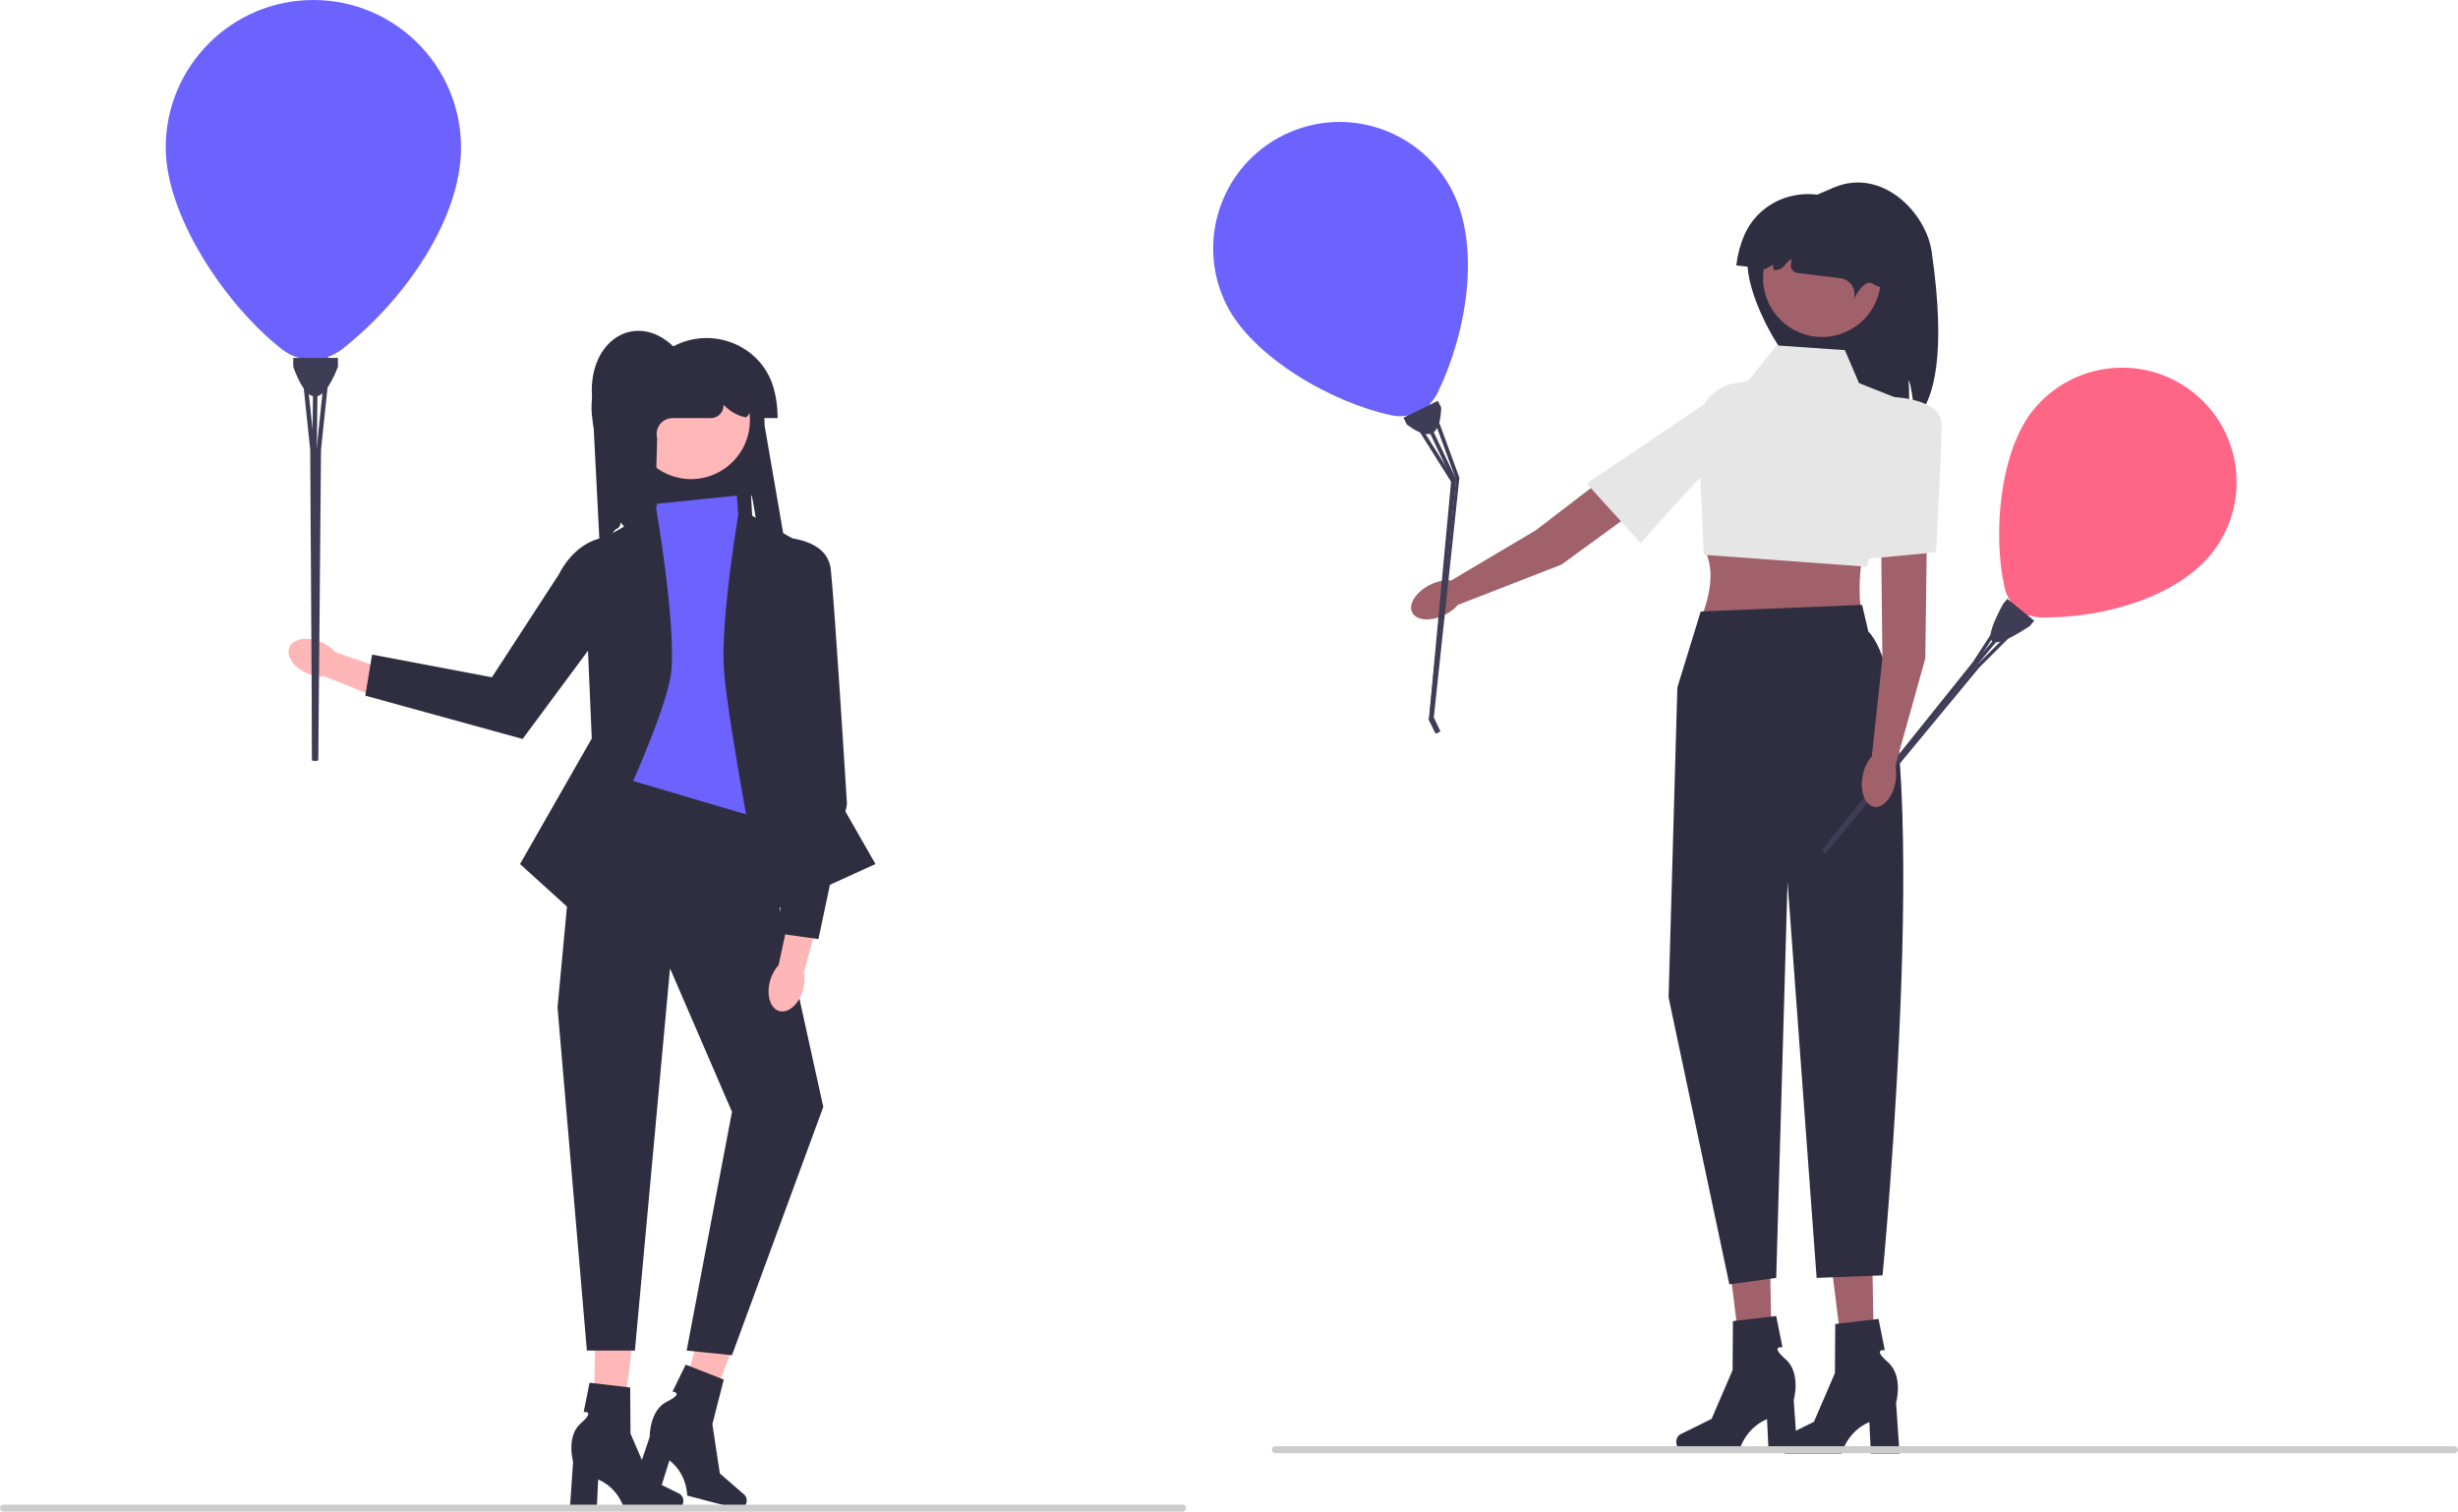
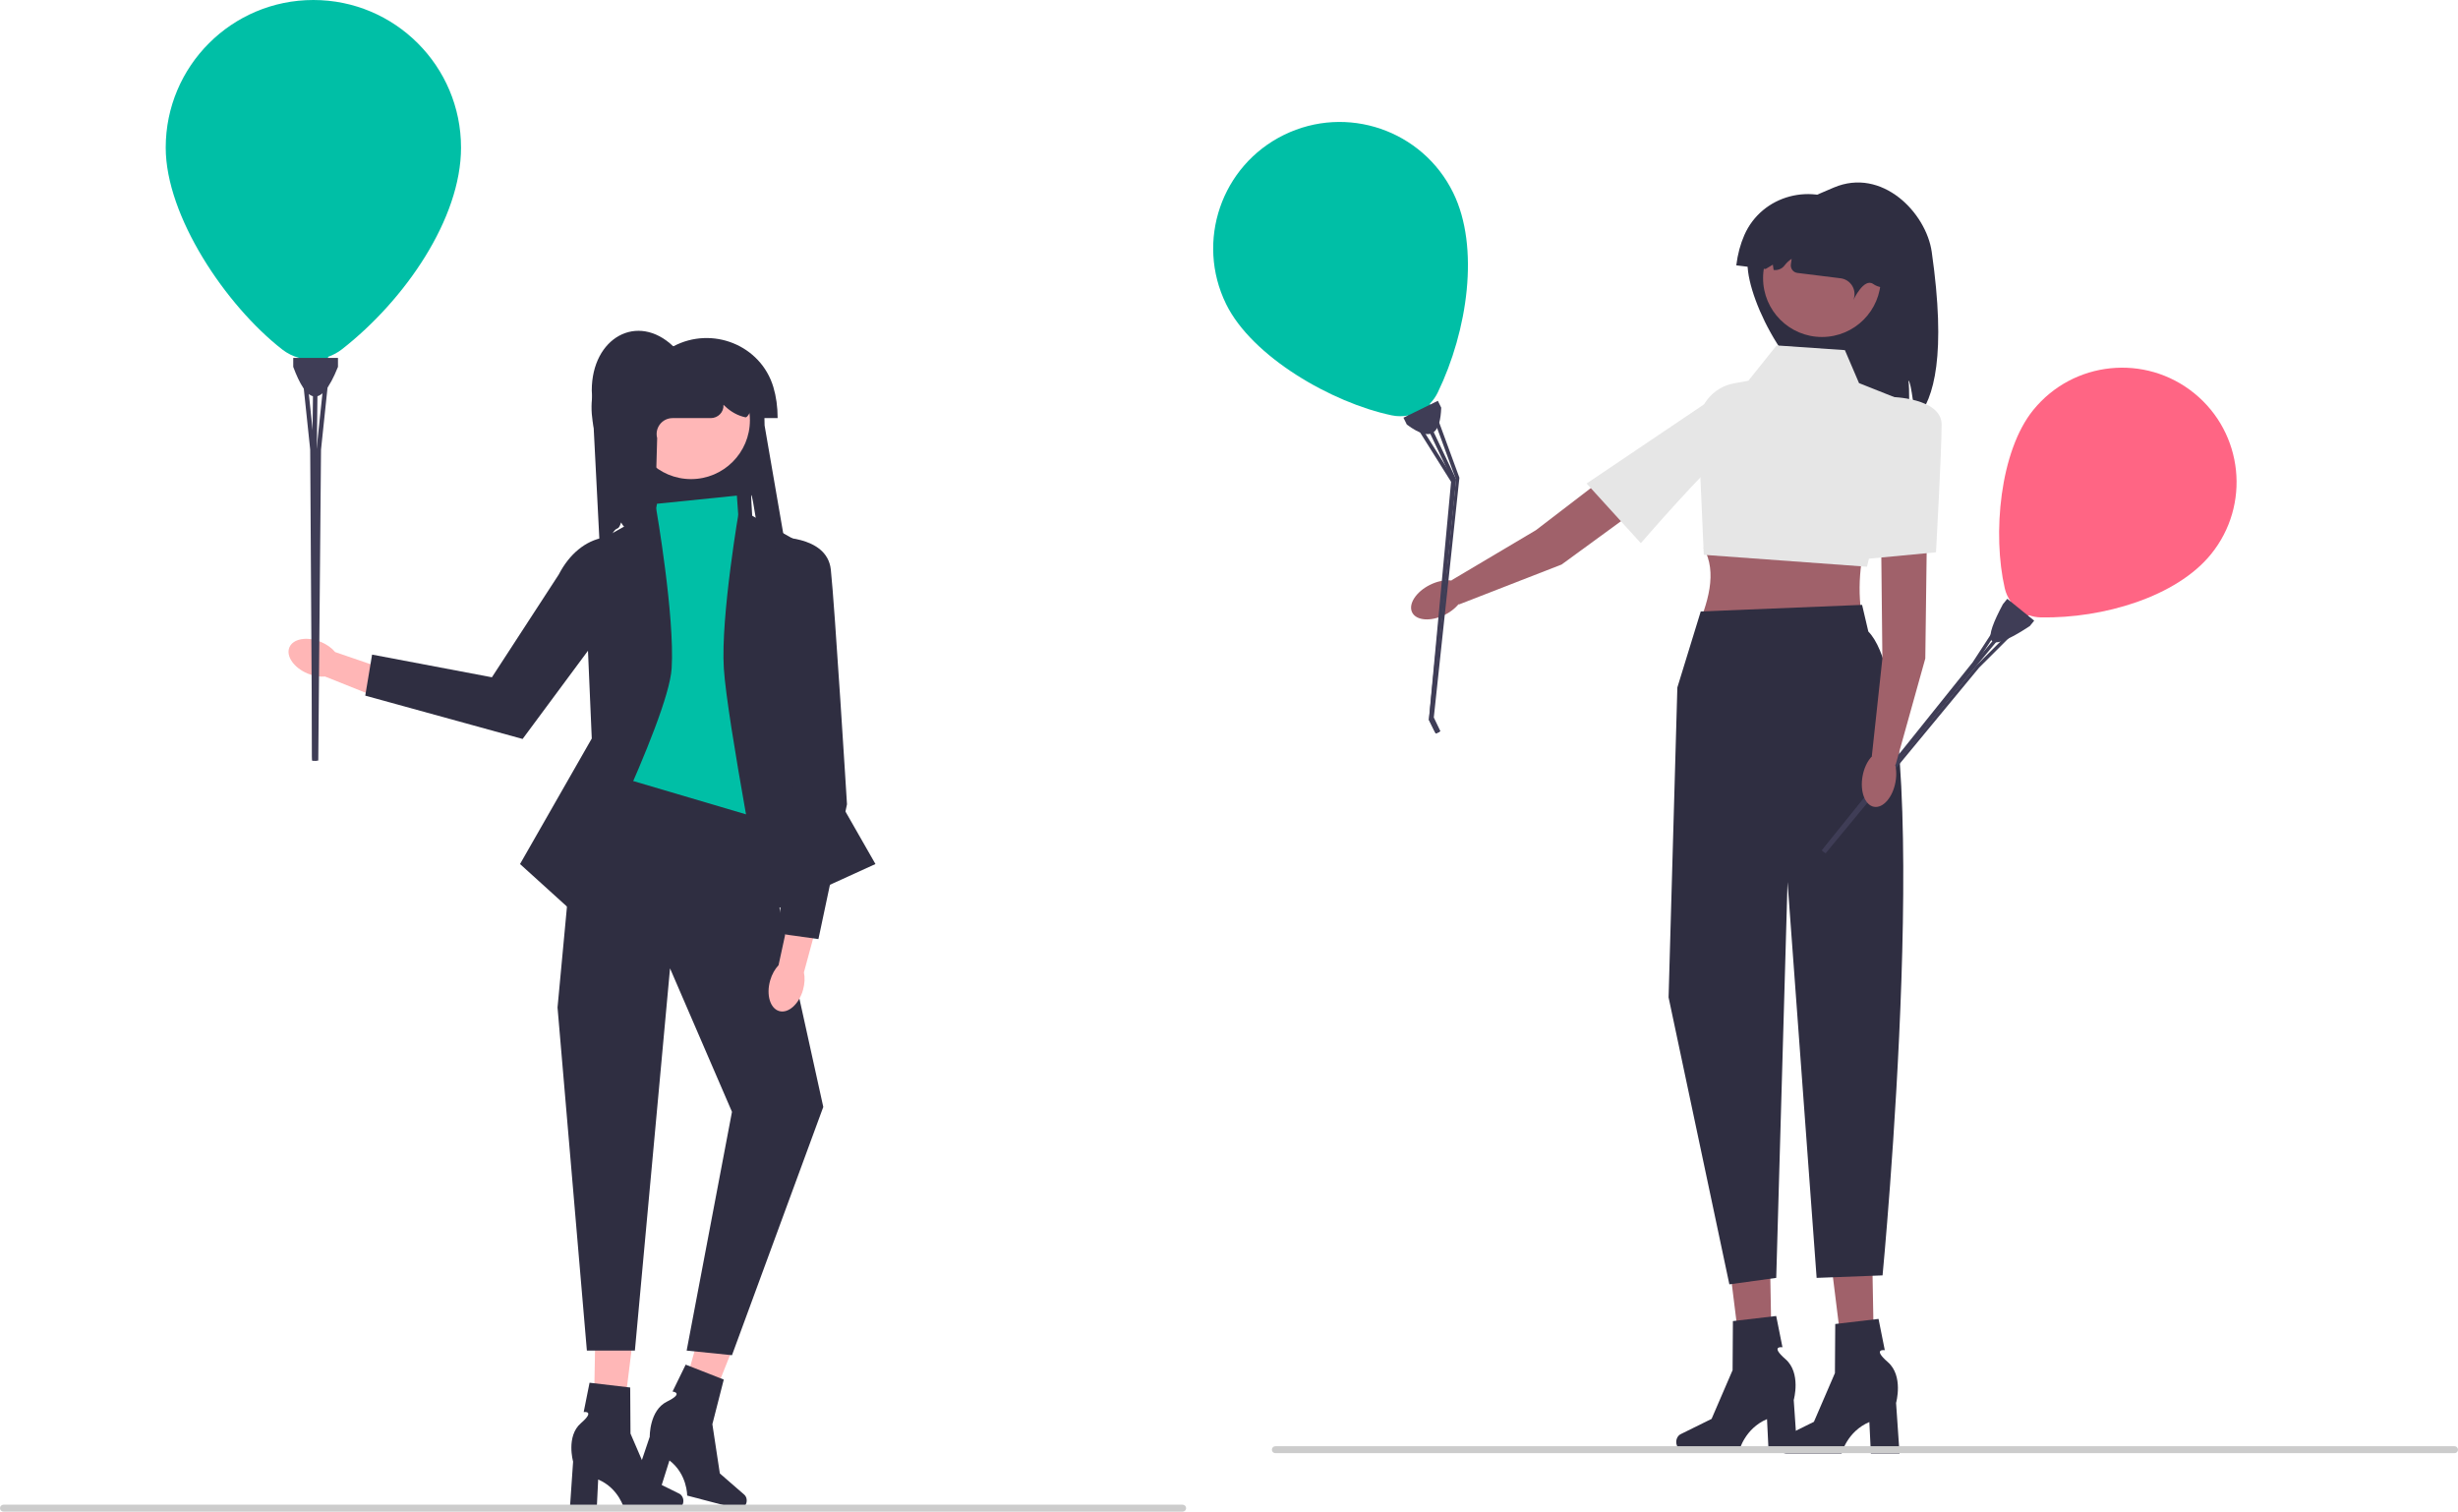
<svg xmlns="http://www.w3.org/2000/svg" width="840.67" height="517.058" viewBox="0 0 840.67 517.058">
  <path d="M268.192,184.276l-5.331,1.695c-.067-.29-.145-.58-.234-.87-.691-2.225-1.004,1.773-2.799,.29,.128,1.918-2.632-17.799-2.9-15.903-.112,.797,.853,14.007,.669,14.788l-41.397,.396c.234-3.987-1.89-2.453-3.769-5.972-1.11,3.307-1.282,.909-3.039,3.903-.736,1.266-1.522,2.481-2.37,3.669-.407,.586-.836,1.16-1.277,1.729l-.563,.178-2.788-54.646c0-18.016,15.613-26.765,27.881-15.056,6.518,6.222,22.461-1.924,26.135,3.976,3.669,5.905,5.091,14.057,5.091,23.068l6.691,38.754Z" fill="#2f2e41" />
  <g>
    <polygon points="202.911 494.667 211.892 494.879 216.898 454.53 203.644 454.217 202.911 494.667" fill="#ffb7b7" />
    <path d="M233.724,513.404h0c0,1.517-1.077,2.747-2.405,2.747h-17.827s-1.754-7.052-8.907-10.087l-.494,10.087h-9.196l1.114-16.219s-2.46-8.677,2.649-13.113c5.109-4.435,.971-3.818,.971-3.818l2.01-10.038,13.896,1.634,.102,15.758,6.744,15.641,9.892,4.886c.88,.435,1.45,1.426,1.45,2.521l0,0Z" fill="#2f2e41" />
  </g>
  <g>
    <polygon points="230.235 488.092 238.868 490.576 253.949 452.818 241.209 449.152 230.235 488.092" fill="#ffb7b7" />
    <path d="M255.285,514.035h0c-.385,1.468-1.739,2.384-3.023,2.047l-17.243-4.524s.093-7.266-6.056-12.017l-3.037,9.631-8.895-2.334,5.193-15.405s-.178-9.017,5.89-12.011c6.067-2.994,1.908-3.447,1.908-3.447l4.491-9.2,13.027,5.107-3.9,15.268,2.554,16.84,8.328,7.236c.741,.644,1.041,1.747,.763,2.807l0,0Z" fill="#2f2e41" />
  </g>
-   <polygon points="252.021 169.523 224.698 172.311 207.412 271.566 259.827 279.93 252.021 169.523" fill="#6c63ff" />
+   <polygon points="252.021 169.523 224.698 172.311 207.412 271.566 259.827 279.93 252.021 169.523" fill="#00bfa6" />
  <path d="M199.605,187.924l2.788,64.683-24.535,42.936,17.844,16.171s32.899-65.241,34.014-83.084c1.115-17.844-5.299-54.709-5.299-54.709l-24.812,14.003Z" fill="#2f2e41" />
  <path d="M277.671,187.924l-2.788,64.683,24.535,42.936-37.918,17.286s-12.825-66.356-13.94-84.199c-1.115-17.844,5.299-54.709,5.299-54.709l24.812,14.003Z" fill="#2f2e41" />
  <polygon points="210.758 265.432 197.933 267.105 190.684 344.613 200.721 461.966 217.142 461.966 229.159 331.23 250.348 380.3 234.845 461.966 250.348 463.547 281.574 378.628 259.827 279.93 210.758 265.432" fill="#2f2e41" />
  <path d="M263.393,335.404c.607-2.136,1.646-3.959,2.883-5.259l4.494-20.718,9.796,2.427-5.613,20.755c.369,1.756,.295,3.852-.311,5.989-1.386,4.881-5.027,8.122-8.133,7.24-3.106-.882-4.5-5.554-3.114-10.434h0Z" fill="#ffb6b6" />
  <path d="M264.748,183.734s18.086-.921,19.403,11.072c1.317,11.993,5.53,80.3,5.53,80.3l-9.766,46.105-13.926-1.935,6.154-58.687-7.395-76.855Z" fill="#2f2e41" />
  <path d="M109.735,219.559c2.059,.854,3.753,2.103,4.905,3.487l20.124,6.899-3.563,9.48-20.03-8.019c-1.793,.163-3.874-.156-5.933-1.01-4.703-1.951-7.508-5.959-6.267-8.952,1.242-2.993,6.061-3.837,10.763-1.885h0Z" fill="#ffb6b6" />
  <path d="M224.648,190.791l0,0-45.91,61.971-53.816-14.819,2.34-14.039,40.979,7.761,22.862-35.146c7.465-14.43,22.178-17.336,33.545-5.728Z" fill="#2f2e41" />
  <circle cx="236.346" cy="143.741" r="20.136" fill="#ffb7b7" />
  <path d="M265.961,143.012h-6.784l-1.843-2.483c-.895,0-1.554,2.387-2.411,2.205-2.613-.556-5.011-1.915-6.976-3.811-.166-.16-.338-.314-.516-.461l.003,.046c.157,2.455-1.868,4.504-4.328,4.504h-13.081c-3.571,0-6.176,3.38-5.267,6.833l-1.176,42.237c0-8.621-38.141-52.639-12.267-70.259,5.99-4.079,10.338-3.346,18.959-3.346h0c13.25-7.067,29.919-.472,34.225,13.914,.964,3.223,1.463,6.786,1.463,10.621Z" fill="#2f2e41" />
  <path d="M655.528,143.152c-.97-1.02-1.65-12.25-2.85-13,.48,1.61,.26,13.62,.19,15.3-10.56,7.2-17.72-11.3-25.19-11.3-13.53,0-30-30.47-30-44s17.044-20.716,29.5-26c16.5-7,31.586,8.601,33.5,22,5,35,.88,50.3-5.15,57Z" fill="#2f2e41" />
  <circle cx="623.133" cy="95.132" r="20.136" fill="#a0616a" />
  <path d="M593.833,90.76l10.035,1.246,2.467-1.477,.274,1.817c1.412,.175,2.845-.372,3.698-1.511,.681-.908,1.519-1.698,2.475-2.308-.127,.662-.224,1.329-.29,1.998-.138,1.396,.841,2.655,2.234,2.828l14.77,1.833c3.544,.44,5.713,4.115,4.385,7.43,0,0,3.588-7.758,6.797-5.465,7,5,27.164-5.588,9.996-20.688-5.442-4.786-9.847-4.594-18.402-5.656h0c-12.279-8.645-29.633-4.154-35.678,9.593-1.354,3.079-2.287,6.554-2.76,10.36Z" fill="#2f2e41" />
  <path d="M638.226,217.205h-58.788c4.927-10.995,7.957-21.467,3.221-29.796l55.566-3.221c-2.777,11.244-3.116,22.28,0,33.018Z" fill="#a0616a" />
  <path d="M630.978,119.762l-23.354-1.611-9.664,12.08-4.899,.891c-7.344,1.335-12.573,7.889-12.245,15.346l1.906,43.313,55.821,4.07,13.374-56.402-16.106-6.412-4.832-11.274Z" fill="#e6e6e6" />
  <g>
    <polygon points="641.129 474.26 631.56 474.486 626.226 431.495 640.348 431.161 641.129 474.26" fill="#a0616a" />
    <path d="M608.299,494.224h0c0,1.617,1.147,2.927,2.562,2.927h18.994s1.869-7.514,9.49-10.747l.526,10.747h9.798l-1.187-17.281s2.621-9.245-2.822-13.971c-5.444-4.726-1.034-4.068-1.034-4.068l-2.141-10.696-14.806,1.741-.109,16.789-7.185,16.665-10.539,5.206c-.938,.463-1.545,1.519-1.545,2.687l-0,0Z" fill="#2f2e41" />
  </g>
  <g>
    <polygon points="606.129 473.26 596.56 473.486 591.226 430.495 605.348 430.161 606.129 473.26" fill="#a0616a" />
    <path d="M573.299,493.224h0c0,1.617,1.147,2.927,2.562,2.927h18.994s1.869-7.514,9.49-10.747l.526,10.747h9.798l-1.187-17.281s2.621-9.245-2.822-13.971c-5.444-4.726-1.034-4.068-1.034-4.068l-2.141-10.696-14.806,1.741-.109,16.789-7.185,16.665-10.539,5.206c-.938,.463-1.545,1.519-1.545,2.687l-0,0Z" fill="#2f2e41" />
  </g>
  <path d="M581.678,209.152l-8,26-3,106,20.789,98.161,16.028-2.211,3.869-135.413,9.949,135.413,22.55-.853s18.814-196.097-4.864-220.23l-2.139-9.12-55.183,2.252Z" fill="#2f2e41" />
  <g>
    <polygon points="567.087 169.021 534.096 193.097 498.872 206.803 496.424 198.486 525.287 181.356 561.135 153.891 567.087 169.021" fill="#a0616a" />
    <ellipse cx="491.598" cy="205.179" rx="9.634" ry="5.72" transform="translate(-39.8764 241.2624) rotate(-26.53829)" fill="#a0616a" />
    <path d="M588.205,134.674s10.249,14.072,2.842,19.607c-7.408,5.535-29.854,31.506-29.854,31.506l-18.552-20.403,45.565-30.71Z" fill="#e6e6e6" />
  </g>
  <g>
-     <path d="M107.178,0c-27.89,0-50.5,22.61-50.5,50.5,0,23.455,20.564,53.999,39.846,69.036,1.733,1.351,3.668,2.292,5.685,2.854l1.894,6.818c.394,1.417,1.684,2.398,3.155,2.398h.24c1.535,0,2.864-1.066,3.197-2.564l1.557-7.005c1.684-.598,3.295-1.467,4.761-2.615,21.579-16.897,40.665-44.673,40.665-68.921C157.678,22.61,135.068,0,107.178,0Z" fill="#6c63ff" />
+     <path d="M107.178,0c-27.89,0-50.5,22.61-50.5,50.5,0,23.455,20.564,53.999,39.846,69.036,1.733,1.351,3.668,2.292,5.685,2.854l1.894,6.818c.394,1.417,1.684,2.398,3.155,2.398h.24c1.535,0,2.864-1.066,3.197-2.564l1.557-7.005c1.684-.598,3.295-1.467,4.761-2.615,21.579-16.897,40.665-44.673,40.665-68.921C157.678,22.61,135.068,0,107.178,0Z" fill="#00bfa6" />
    <path d="M115.594,125.485c-6.068,15.204-10.949,11.74-15.303,0v-3.061h15.303v3.061Z" fill="#3f3d56" />
    <polygon points="108.708 123.962 108.364 152.816 108.348 153.795 108.279 254.03 108.279 258.682 108.264 260.152 106.726 260.152 106.741 258.759 106.741 254.03 106.818 153.795 106.902 146.886 107.178 123.947 108.708 123.962" fill="#3f3d56" />
    <polygon points="108.432 260.152 106.887 260.152 106.741 258.759 106.711 254.03 106.091 153.795 102.939 123.786 104.461 123.626 106.902 146.886 107.629 153.795 107.935 254.03 107.943 255.507 108.279 258.682 108.432 260.152" fill="#3f3d56" />
    <polygon points="112.947 123.786 109.794 153.795 108.907 254.03 108.853 260.152 107.453 260.152 107.943 255.507 107.95 254.03 108.256 153.795 108.364 152.816 111.424 123.626 112.947 123.786" fill="#3f3d56" />
  </g>
  <g>
    <path d="M750.471,134.518c-16.783-13.625-41.433-11.066-55.059,5.716-11.459,14.114-14.006,42.539-9.75,61.008,.383,1.66,1.087,3.171,2.027,4.495l-2.191,5.028c-.456,1.045-.158,2.266,.727,2.985l.144,.117c.924,.75,2.244,.758,3.176,.019l4.359-3.455c1.305,.463,2.699,.727,4.142,.752,21.24,.374,46.294-7.015,58.14-21.606,13.625-16.783,11.066-41.433-5.716-55.059Z" fill="#ff6584" />
    <path d="M694.232,214.138c-16.529,10.905-15.563,4.396-9.208-7.476l1.495-1.842,9.208,7.476-1.495,1.842Z" fill="#3f3d56" />
    <polygon points="690.832 209.858 676.528 227.052 676.041 227.634 627.031 287.915 624.758 290.714 624.031 291.591 623.106 290.839 623.795 290.009 626.106 287.163 675.12 226.886 678.546 222.77 689.918 209.101 690.832 209.858" fill="#3f3d56" />
    <polygon points="624.133 291.673 623.203 290.918 623.795 290.009 626.087 287.148 674.683 226.531 687.446 206.933 688.441 207.581 678.546 222.77 675.608 227.282 626.824 287.747 626.107 288.639 624.758 290.714 624.133 291.673" fill="#3f3d56" />
    <polygon points="693.468 211.823 676.911 228.34 627.409 288.221 624.386 291.878 623.543 291.194 626.107 288.639 626.833 287.754 675.986 227.589 676.528 227.052 692.631 210.982 693.468 211.823" fill="#3f3d56" />
  </g>
  <g>
-     <path d="M439.139,46.14c-21.446,10.516-30.306,36.426-19.79,57.872,8.844,18.035,36.172,33.768,56.669,38.06,1.842,.386,3.685,.379,5.448,.051l4.027,4.528c.837,.941,2.199,1.209,3.331,.654l.184-.09c1.18-.579,1.8-1.9,1.491-3.177l-1.444-5.973c1.069-1.095,1.98-2.371,2.675-3.806,10.221-21.129,14.425-49.683,5.282-68.328-10.516-21.446-36.426-30.306-57.872-19.79Z" fill="#6c63ff" />
+     <path d="M439.139,46.14c-21.446,10.516-30.306,36.426-19.79,57.872,8.844,18.035,36.172,33.768,56.669,38.06,1.842,.386,3.685,.379,5.448,.051l4.027,4.528c.837,.941,2.199,1.209,3.331,.654l.184-.09c1.18-.579,1.8-1.9,1.491-3.177l-1.444-5.973c1.069-1.095,1.98-2.371,2.675-3.806,10.221-21.129,14.425-49.683,5.282-68.328-10.516-21.446-36.426-30.306-57.872-19.79Z" fill="#00bfa6" />
    <path d="M492.924,139.455c-.325,8.029-2.766,12.467-11.767,5.77l-1.154-2.353,11.767-5.77,1.154,2.353Z" fill="#3f3d56" />
    <polygon points="487.055 140.881 497.669 163.197 498.027 163.956 489.898 245.643 491.652 249.22 492.194 250.355 491.012 250.935 490.498 249.859 488.715 246.223 496.85 164.533 494.31 159.189 485.873 141.446 487.055 140.881" fill="#3f3d56" />
    <polygon points="492.324 250.292 491.135 250.875 490.498 249.859 488.692 246.234 496.291 164.807 482.553 142.921 483.663 142.223 494.31 159.189 497.474 164.227 489.633 245.773 490.196 246.905 491.652 249.22 492.324 250.292" fill="#3f3d56" />
    <polygon points="490.248 139.147 499.139 163.411 490.38 245.406 492.647 250.133 491.571 250.661 490.196 246.905 489.645 245.767 497.956 163.991 497.669 163.197 489.017 139.598 490.248 139.147" fill="#3f3d56" />
  </g>
  <path d="M0,515.868c0,.66,.53,1.19,1.19,1.19H404.48c.66,0,1.19-.53,1.19-1.19,0-.66-.53-1.19-1.19-1.19H1.19c-.66,0-1.19,.53-1.19,1.19Z" fill="#ccc" />
  <path d="M435,495.868c0,.66,.53,1.19,1.19,1.19h403.29c.66,0,1.19-.53,1.19-1.19,0-.66-.53-1.19-1.19-1.19H436.19c-.66,0-1.19,.53-1.19,1.19Z" fill="#ccc" />
  <polygon points="659.004 184.394 658.48 225.233 648.318 261.638 640.195 258.608 643.802 225.239 643.328 180.082 659.004 184.394" fill="#a0616a" />
  <ellipse cx="642.655" cy="266.484" rx="9.634" ry="5.72" transform="translate(265.3634 851.01) rotate(-79.68097)" fill="#a0616a" />
  <path d="M646.673,135.767s17.407,.24,17.392,9.487-1.924,43.661-1.924,43.661l-27.453,2.606,11.985-55.754Z" fill="#e6e6e6" />
</svg>
